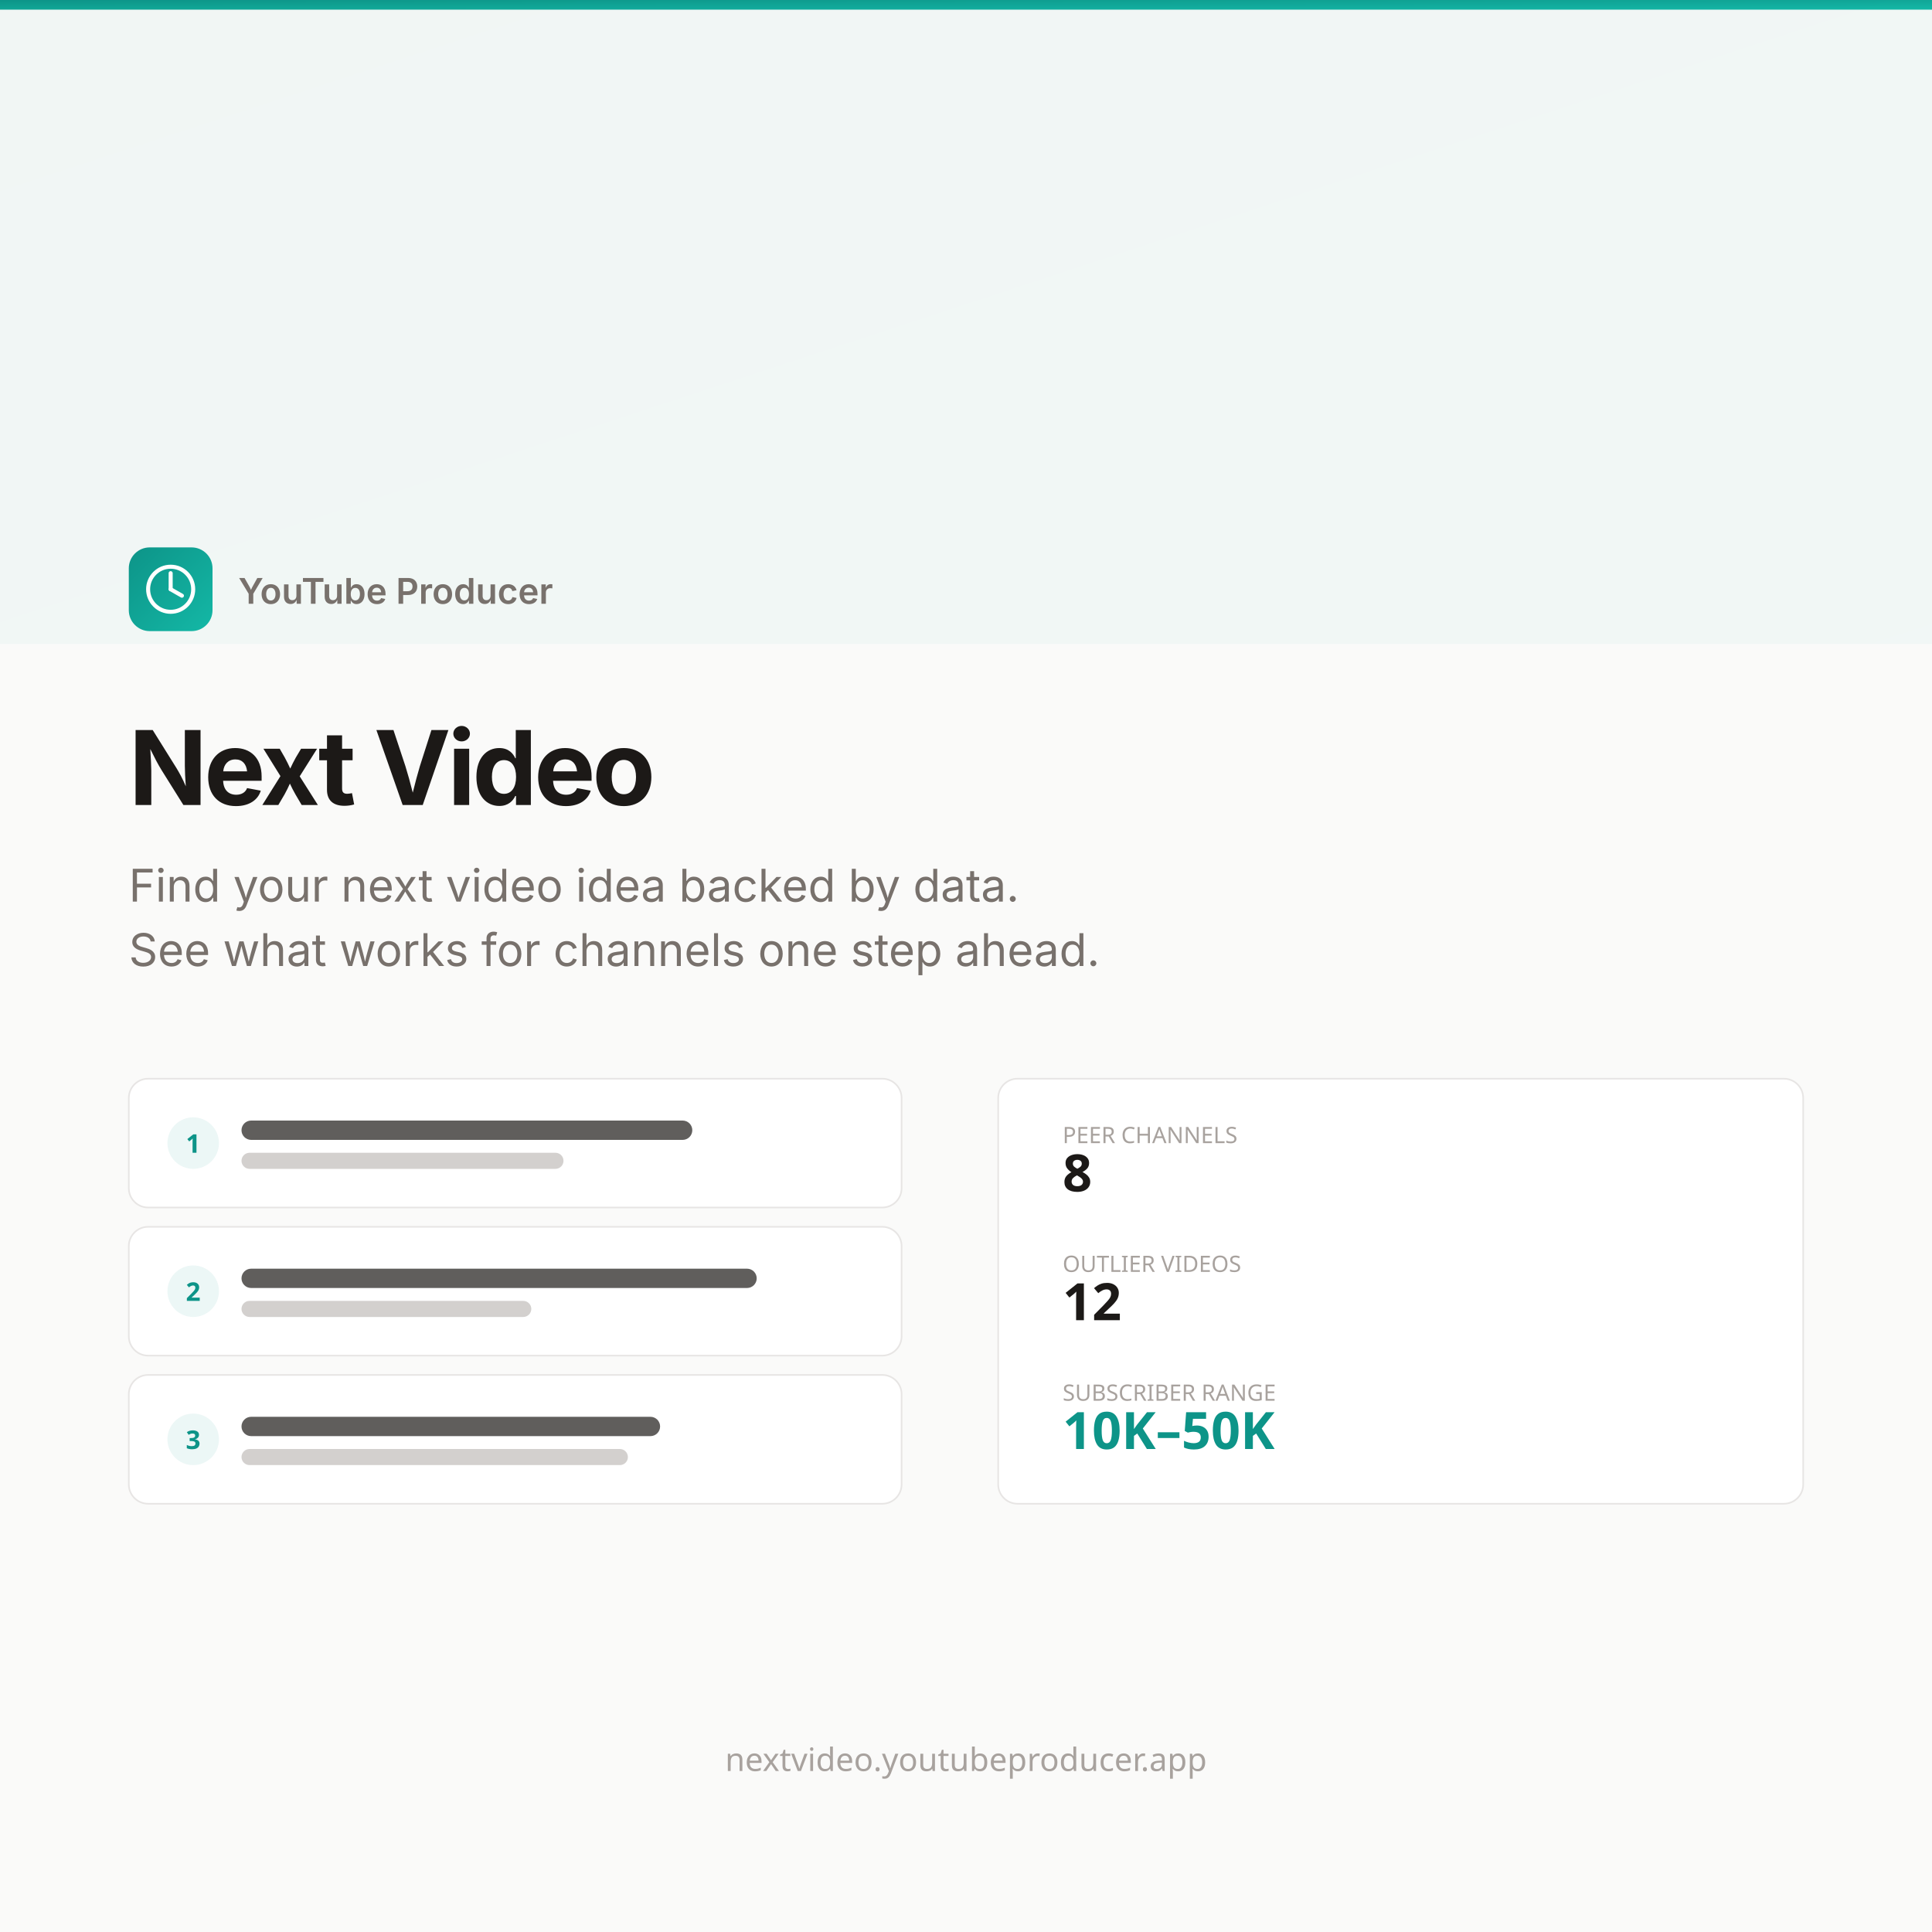
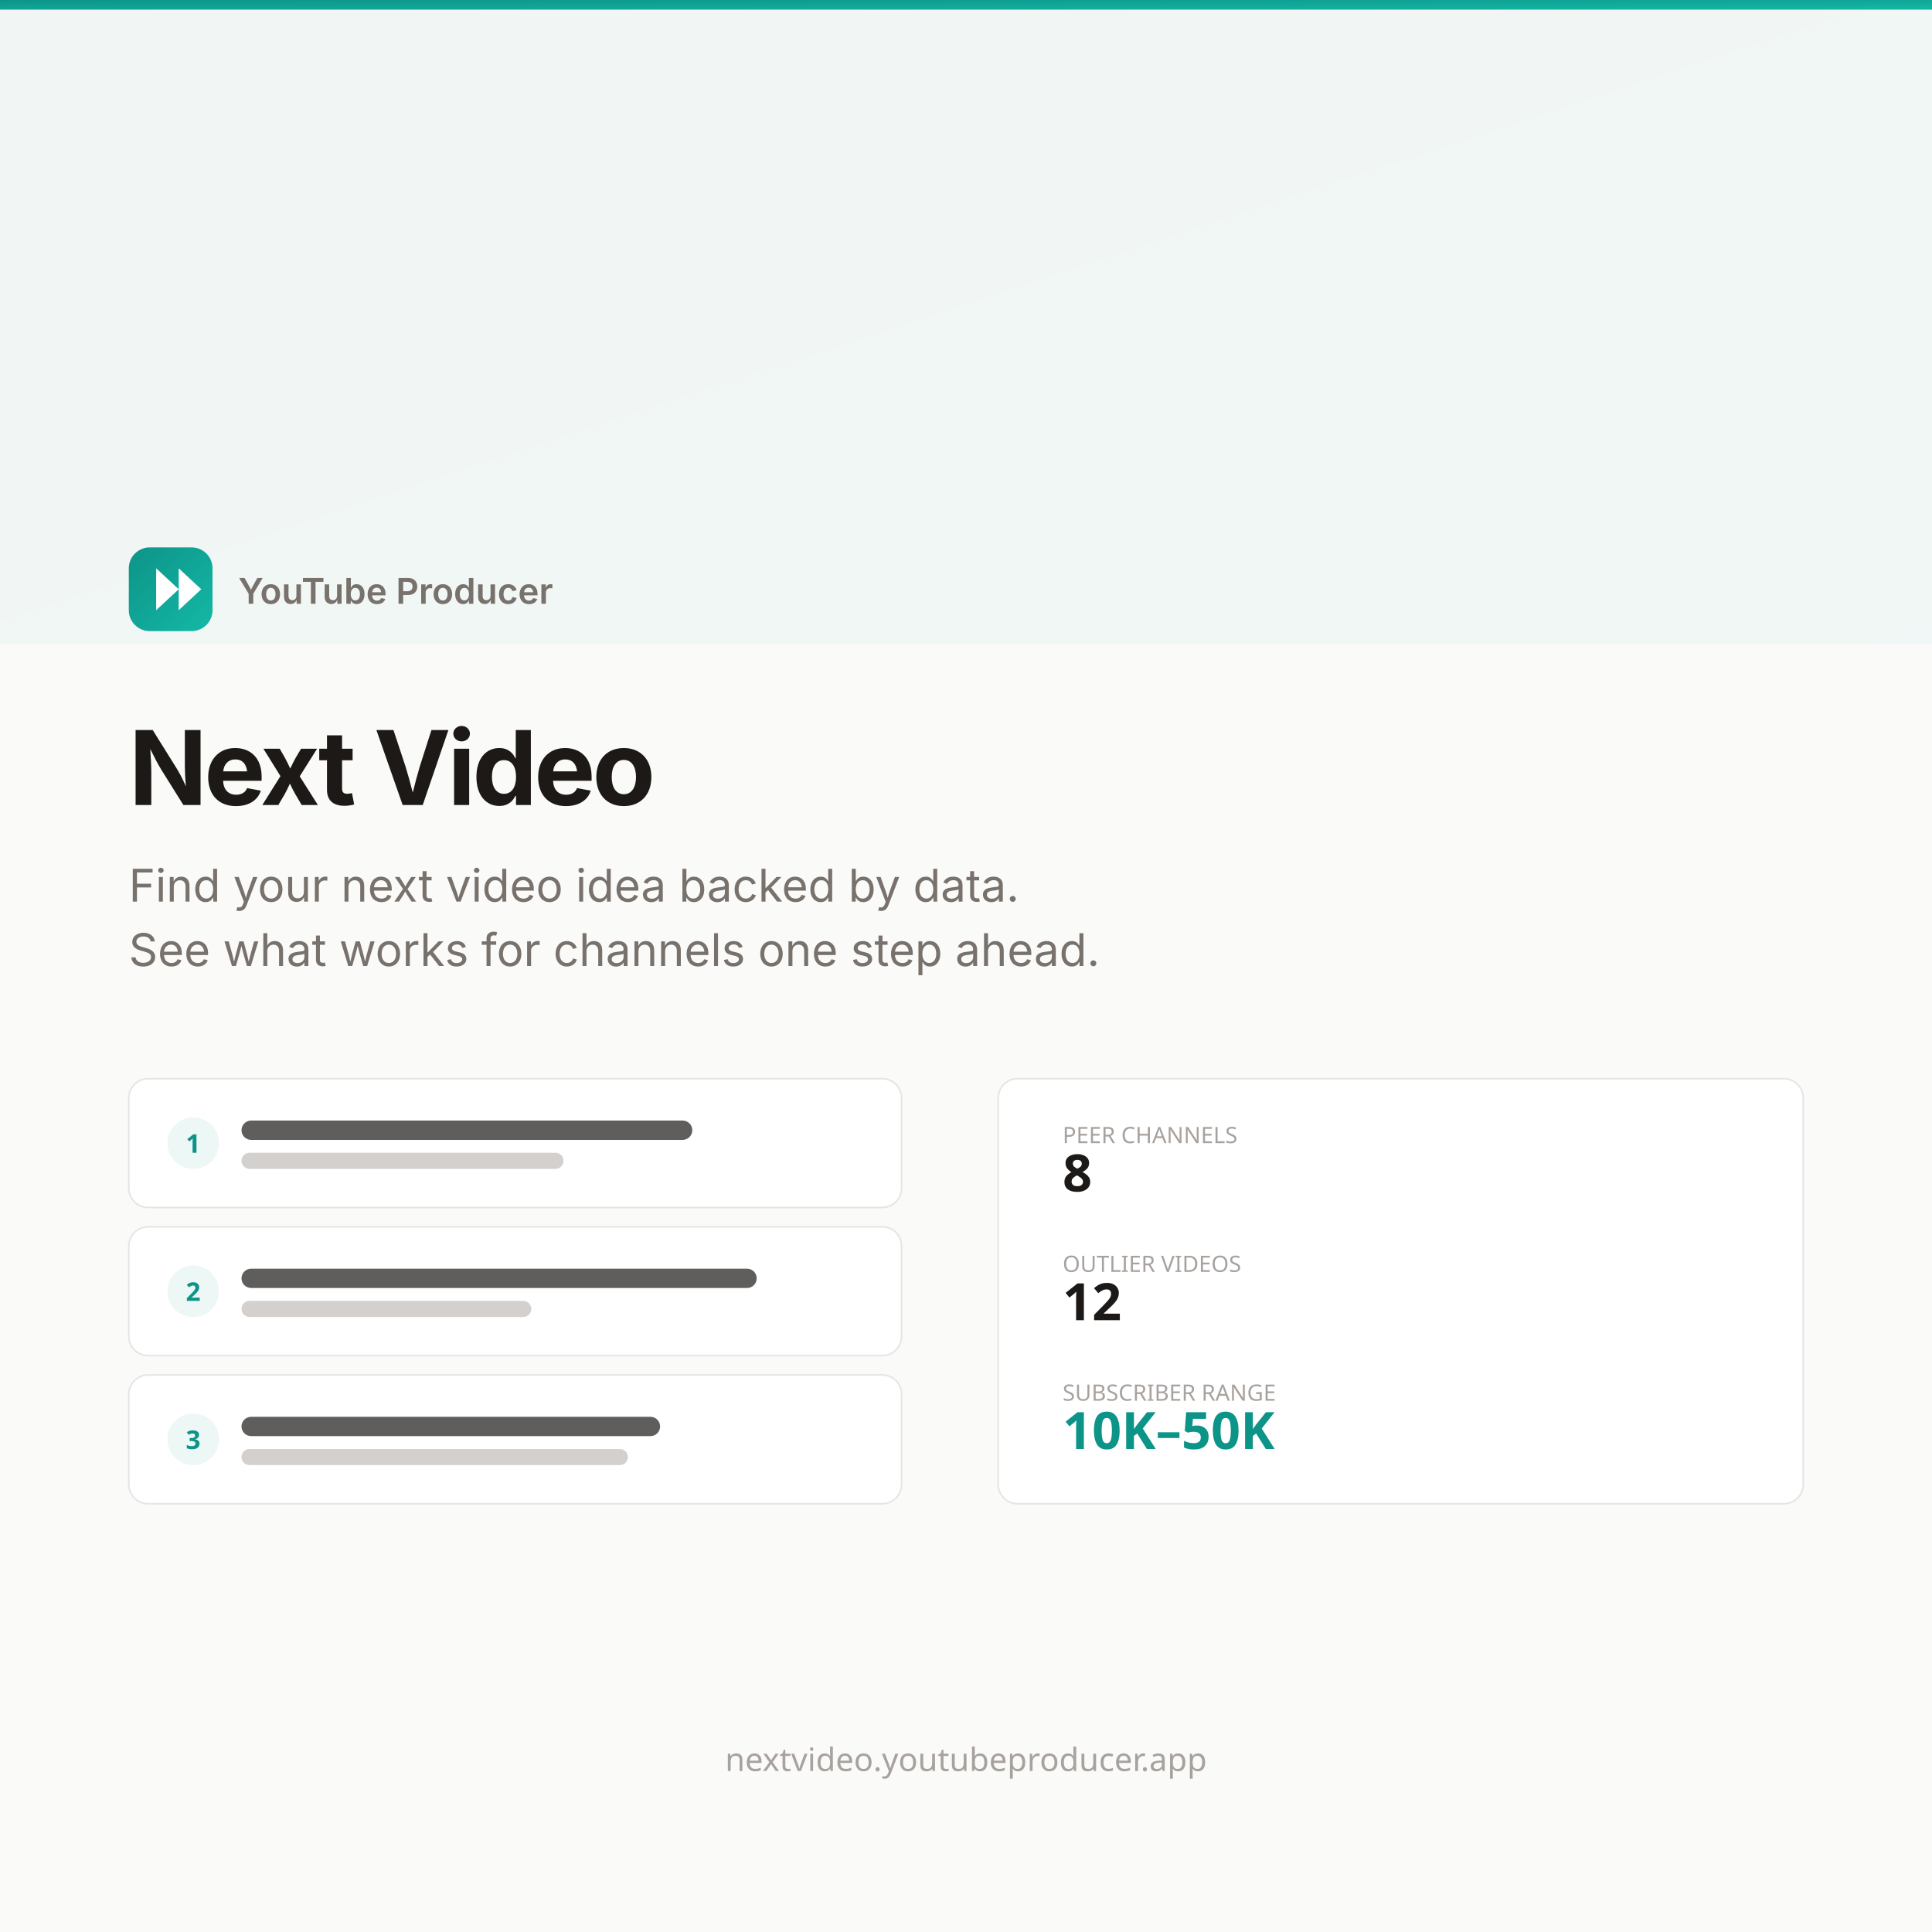
<svg xmlns="http://www.w3.org/2000/svg" viewBox="0 0 1200 1200" width="1200" height="1200">
  <defs>
    <linearGradient id="teal-grad" x1="0%" y1="0%" x2="100%" y2="100%">
      <stop offset="0%" style="stop-color:#0d9488" />
      <stop offset="100%" style="stop-color:#14b8a6" />
    </linearGradient>
  </defs>
  <rect width="1200" height="1200" fill="#fafaf9" />
  <rect width="1200" height="6" fill="url(#teal-grad)" />
  <rect width="1200" height="400" fill="url(#teal-grad)" opacity="0.04" />
  <rect x="80" y="340" width="52" height="52" rx="13" fill="url(#teal-grad)" />
-   <circle cx="106" cy="366" r="14" fill="none" stroke="white" stroke-width="2.5" />
-   <line x1="106" y1="356" x2="106" y2="366" stroke="white" stroke-width="2.5" stroke-linecap="round" />
-   <line x1="106" y1="366" x2="113" y2="370" stroke="white" stroke-width="2.5" stroke-linecap="round" />
+   <polygon points="97,353 111,366 97,379" fill="white" />
+   <polygon points="111,353 125,366 111,379" fill="white" />
  <text x="148" y="375" font-family="system-ui, -apple-system, sans-serif" font-size="22" font-weight="600" fill="#78716c">YouTube Producer</text>
  <text x="80" y="500" font-family="system-ui, -apple-system, sans-serif" font-size="64" font-weight="700" fill="#1c1917" letter-spacing="-2">Next Video</text>
  <text x="80" y="560" font-family="system-ui, -apple-system, sans-serif" font-size="28" fill="#78716c">Find your next video idea backed by data.</text>
  <text x="80" y="600" font-family="system-ui, -apple-system, sans-serif" font-size="28" fill="#78716c">See what works for channels one step ahead.</text>
  <rect x="80" y="670" width="480" height="80" rx="12" fill="white" stroke="#e7e5e4" stroke-width="1" />
  <circle cx="120" cy="710" r="16" fill="#0d9488" opacity="0.08" />
  <text x="120" y="716" font-family="system-ui, sans-serif" font-size="16" font-weight="600" fill="#0d9488" text-anchor="middle">1</text>
  <rect x="150" y="696" width="280" height="12" rx="6" fill="#1c1917" opacity="0.7" />
  <rect x="150" y="716" width="200" height="10" rx="5" fill="#a8a29e" opacity="0.5" />
  <rect x="80" y="762" width="480" height="80" rx="12" fill="white" stroke="#e7e5e4" stroke-width="1" />
  <circle cx="120" cy="802" r="16" fill="#0d9488" opacity="0.08" />
  <text x="120" y="808" font-family="system-ui, sans-serif" font-size="16" font-weight="600" fill="#0d9488" text-anchor="middle">2</text>
  <rect x="150" y="788" width="320" height="12" rx="6" fill="#1c1917" opacity="0.7" />
  <rect x="150" y="808" width="180" height="10" rx="5" fill="#a8a29e" opacity="0.5" />
  <rect x="80" y="854" width="480" height="80" rx="12" fill="white" stroke="#e7e5e4" stroke-width="1" />
  <circle cx="120" cy="894" r="16" fill="#0d9488" opacity="0.08" />
  <text x="120" y="900" font-family="system-ui, sans-serif" font-size="16" font-weight="600" fill="#0d9488" text-anchor="middle">3</text>
  <rect x="150" y="880" width="260" height="12" rx="6" fill="#1c1917" opacity="0.7" />
  <rect x="150" y="900" width="240" height="10" rx="5" fill="#a8a29e" opacity="0.5" />
  <rect x="620" y="670" width="500" height="264" rx="12" fill="white" stroke="#e7e5e4" stroke-width="1" />
  <text x="660" y="710" font-family="system-ui, sans-serif" font-size="14" font-weight="500" fill="#a8a29e">PEER CHANNELS</text>
  <text x="660" y="740" font-family="system-ui, sans-serif" font-size="32" font-weight="700" fill="#1c1917">8</text>
  <text x="660" y="790" font-family="system-ui, sans-serif" font-size="14" font-weight="500" fill="#a8a29e">OUTLIER VIDEOS</text>
  <text x="660" y="820" font-family="system-ui, sans-serif" font-size="32" font-weight="700" fill="#1c1917">12</text>
  <text x="660" y="870" font-family="system-ui, sans-serif" font-size="14" font-weight="500" fill="#a8a29e">SUBSCRIBER RANGE</text>
  <text x="660" y="900" font-family="system-ui, sans-serif" font-size="32" font-weight="700" fill="#0d9488">10K–50K</text>
  <text x="600" y="1100" font-family="system-ui, sans-serif" font-size="20" fill="#a8a29e" text-anchor="middle">nextvideo.youtubeproducer.app</text>
</svg>
